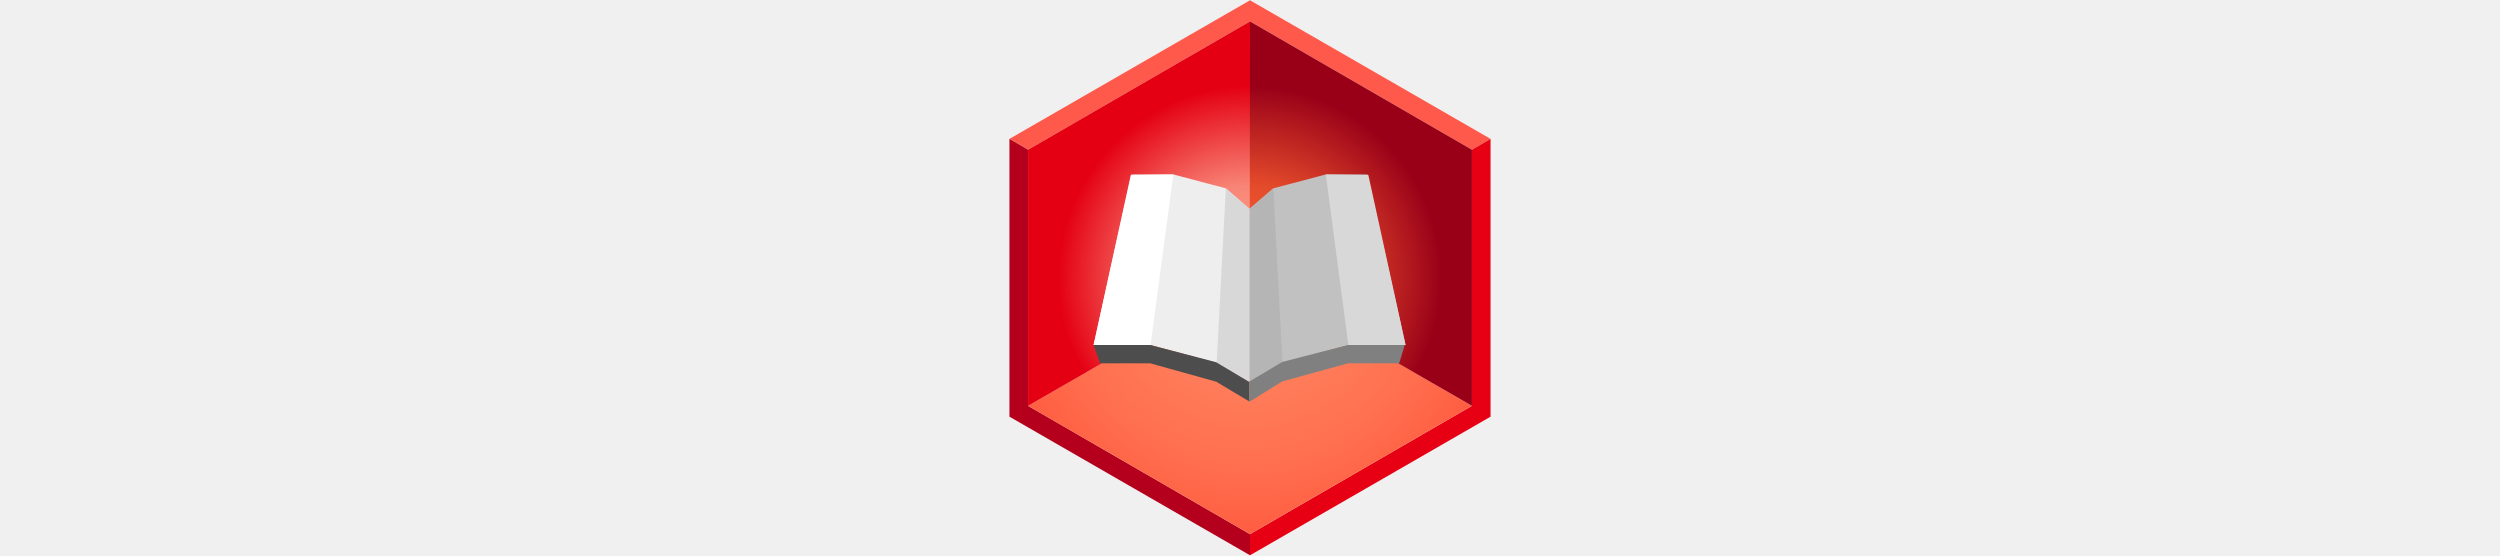
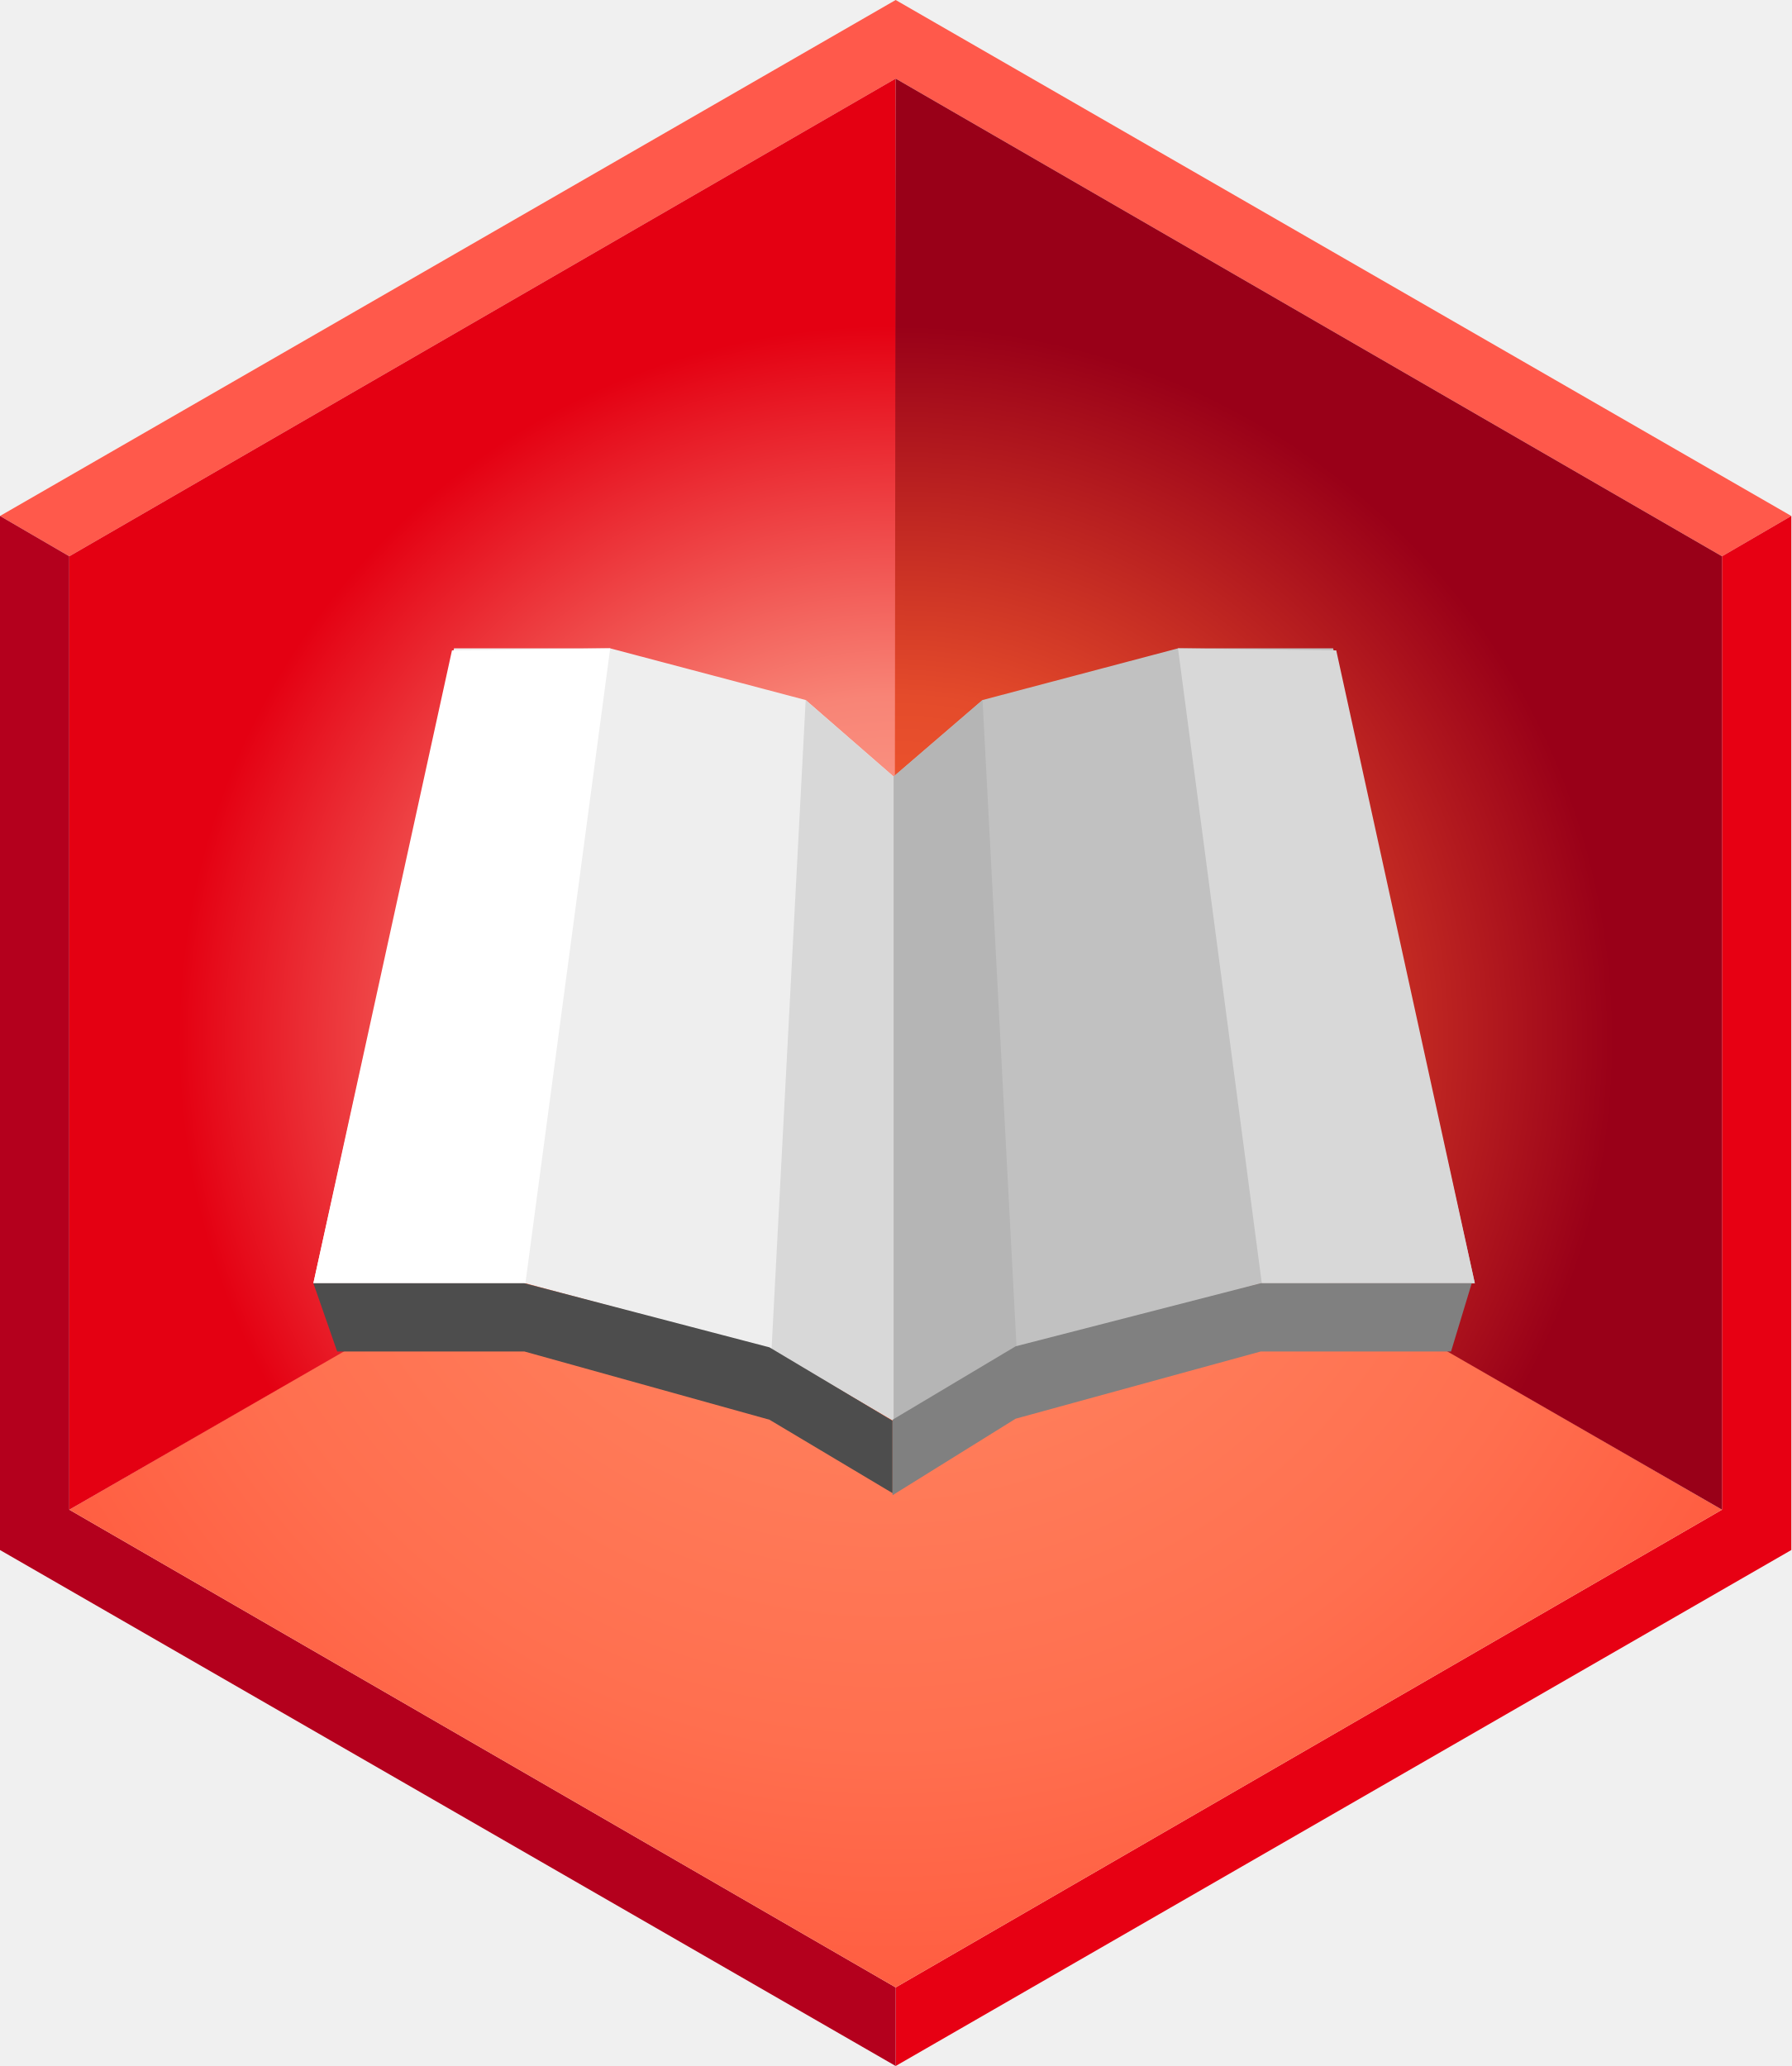
- <svg xmlns="http://www.w3.org/2000/svg" xmlns:xlink="http://www.w3.org/1999/xlink" version="1.1" id="Ebene_1" x="0px" y="0px" viewBox="0 0 900 200" style="enable-background:new 0 0 900 200;" xml:space="preserve">
-   <style type="text/css">
- 	.st0{fill-rule:evenodd;clip-rule:evenodd;fill:#FF594B;}
- 	.st1{fill-rule:evenodd;clip-rule:evenodd;fill:#E70013;}
- 	.st2{fill-rule:evenodd;clip-rule:evenodd;fill:#B4001D;}
- 	.st3{clip-path:url(#SVGID_2_);fill:url(#SVGID_3_);}
- 	.st4{clip-path:url(#SVGID_5_);fill:url(#SVGID_6_);}
- 	.st5{clip-path:url(#SVGID_8_);fill:url(#SVGID_9_);}
- 	.st6{fill-rule:evenodd;clip-rule:evenodd;fill:#EEEEEE;}
- 	.st7{fill-rule:evenodd;clip-rule:evenodd;fill:#C1C1C1;}
- 	.st8{fill-rule:evenodd;clip-rule:evenodd;fill:#D8D8D8;}
- 	.st9{fill-rule:evenodd;clip-rule:evenodd;fill:#FFFFFF;}
- 	.st10{fill-rule:evenodd;clip-rule:evenodd;fill:#B5B5B5;}
- 	.st11{fill-rule:evenodd;clip-rule:evenodd;fill:#4D4D4D;}
- 	.st12{fill-rule:evenodd;clip-rule:evenodd;fill:#808080;}
- </style>
-   <g>
-     <polygon class="st0" points="450,0.1 363.4,50 370.1,53.9 450,7.7 529.9,53.9 536.6,50  " />
-     <polyline class="st1" points="536.6,50 529.9,53.9 529.9,146.1 450,192.3 450,199.9 536.6,150  " />
-     <polyline class="st2" points="450,192.3 370.1,146.1 370.1,53.9 363.4,50 363.4,150 450,199.9  " />
-     <g>
-       <defs>
-         <polygon id="SVGID_1_" points="370.1,146.1 450,99.9 529.9,146.1 450,192.3    " />
-       </defs>
-       <clipPath id="SVGID_2_">
-         <use xlink:href="#SVGID_1_" style="overflow:visible;" />
-       </clipPath>
-       <radialGradient id="SVGID_3_" cx="-0.475" cy="200.701" r="0.12" gradientTransform="matrix(1330.22 0 0 1330.22 1081.8 -266875.156)" gradientUnits="userSpaceOnUse">
-         <stop offset="0" style="stop-color:#FF8E68" />
-         <stop offset="0.431" style="stop-color:#FF6F4F" />
-         <stop offset="1" style="stop-color:#FF2A18" />
-       </radialGradient>
-       <rect x="370.1" y="99.9" class="st3" width="159.8" height="92.4" />
-     </g>
-     <g>
-       <defs>
-         <polyline id="SVGID_4_" points="450.1,100 370.1,146.1 370.1,53.9 450,7.7    " />
-       </defs>
-       <clipPath id="SVGID_5_">
-         <use xlink:href="#SVGID_4_" style="overflow:visible;" />
-       </clipPath>
-       <radialGradient id="SVGID_6_" cx="-1.095" cy="201.632" r="0.12" gradientTransform="matrix(576 0 0 576 1080.8 -116040)" gradientUnits="userSpaceOnUse">
-         <stop offset="0" style="stop-color:#FFB39B" />
-         <stop offset="0.482" style="stop-color:#F88476" />
-         <stop offset="1" style="stop-color:#E40012" />
-       </radialGradient>
-       <rect x="370.1" y="7.7" class="st4" width="80" height="138.4" />
-     </g>
-     <g>
-       <defs>
-         <polygon id="SVGID_7_" points="450,7.7 529.9,53.9 529.9,146.1 449.9,100    " />
-       </defs>
-       <clipPath id="SVGID_8_">
-         <use xlink:href="#SVGID_7_" style="overflow:visible;" />
-       </clipPath>
-       <radialGradient id="SVGID_9_" cx="-1.095" cy="201.632" r="0.12" gradientTransform="matrix(576 0 0 576 1080.8 -116040)" gradientUnits="userSpaceOnUse">
-         <stop offset="0" style="stop-color:#FF6632" />
-         <stop offset="0.48" style="stop-color:#E44B2B" />
-         <stop offset="1" style="stop-color:#990018" />
-       </radialGradient>
-       <rect x="449.9" y="7.7" class="st5" width="80" height="138.4" />
-     </g>
-     <polygon class="st6" points="449.8,75.2 449.8,137.5 438,130.6 414.2,124.2 393.7,124.2 407.3,62.8 422.4,62.8 441.3,67.8  " />
-     <polygon class="st7" points="449.8,75.2 449.8,137.5 461.7,130.6 485.4,124.2 506,124.2 492.3,62.8 477.3,62.8 458.4,67.8  " />
-     <polygon class="st8" points="477.3,62.8 485.4,124.2 506,124.2 492.6,63  " />
-     <polygon class="st9" points="422.4,62.8 414.2,124.2 393.7,124.2 407.1,63  " />
-     <polygon class="st10" points="461.7,130.6 458.4,67.8 449.8,75.2 449.8,137.5  " />
-     <polygon class="st8" points="438,130.6 441.3,67.8 449.8,75.2 449.8,137.5  " />
-     <polygon class="st11" points="393.7,124.2 396,130.8 414.1,130.8 437.8,137.4 449.7,144.5 449.7,137.5 437.8,130.4 414.1,124.2     " />
-     <polygon class="st12" points="505.7,124.2 503.7,130.8 485.3,130.8 461.6,137.3 449.7,144.7 449.7,137.4 461.6,130.3 485.3,124.2     " />
+ <svg xmlns="http://www.w3.org/2000/svg" id="Ebene_1" viewBox="0 0 887.67 1024">
+   <defs>
+     <clipPath id="clippath">
+       <polygon points="34.34 748.27 443.84 511.49 853.33 748.27 443.84 985.05 34.34 748.27" fill="none" />
+     </clipPath>
+     <radialGradient id="Unbenannter_Verlauf_11" cx="-196.5" cy="822.99" fx="-196.5" fy="822.99" r=".62" gradientTransform="translate(261827.17 1095270.09) scale(1330.22 -1330.22)" gradientUnits="userSpaceOnUse">
+       <stop offset="0" stop-color="#ff8e68" />
+       <stop offset=".43" stop-color="#ff6f4f" />
+       <stop offset="1" stop-color="#ff2a18" />
+     </radialGradient>
+     <clipPath id="clippath-1">
+       <polyline points="444.35 512 34.34 748.27 34.34 275.73 443.84 38.95" fill="none" />
+     </clipPath>
+     <radialGradient id="Unbenannter_Verlauf_10" cx="-196.93" cy="821.65" fx="-196.93" fy="821.65" r=".62" gradientTransform="translate(113875.21 473784) scale(576 -576)" gradientUnits="userSpaceOnUse">
+       <stop offset="0" stop-color="#ffb39b" />
+       <stop offset=".48" stop-color="#f88476" />
+       <stop offset="1" stop-color="#e40012" />
+     </radialGradient>
+     <clipPath id="clippath-2">
+       <polygon points="443.84 38.95 853.33 275.73 853.33 748.27 443.32 512 443.84 38.95" fill="none" />
+     </clipPath>
+     <radialGradient id="Unbenannter_Verlauf_9" cx="-196.93" cy="821.65" fx="-196.93" fy="821.65" r=".62" gradientTransform="translate(113875.21 473784) scale(576 -576)" gradientUnits="userSpaceOnUse">
+       <stop offset="0" stop-color="#ff6632" />
+       <stop offset=".48" stop-color="#e44b2b" />
+       <stop offset="1" stop-color="#990018" />
+     </radialGradient>
+   </defs>
+   <polygon points="443.84 0 0 255.74 34.34 275.73 443.84 38.95 853.33 275.73 887.67 255.74 443.84 0" fill="#ff594b" fill-rule="evenodd" />
+   <polyline points="887.67 255.74 853.33 275.73 853.33 748.27 443.84 985.05 443.84 1024 887.67 768.26" fill="#e70013" fill-rule="evenodd" />
+   <polyline points="443.84 985.05 34.34 748.27 34.34 275.73 0 255.74 0 768.26 443.84 1024" fill="#b4001d" fill-rule="evenodd" />
+   <g clip-path="url(#clippath)">
+     <rect x="34.34" y="511.49" width="819" height="473.56" fill="url(#Unbenannter_Verlauf_11)" />
  </g>
+   <g clip-path="url(#clippath-1)">
+     <rect x="34.34" y="38.95" width="410.01" height="709.32" fill="url(#Unbenannter_Verlauf_10)" />
+   </g>
+   <g clip-path="url(#clippath-2)">
+     <rect x="443.32" y="38.95" width="410.01" height="709.32" fill="url(#Unbenannter_Verlauf_9)" />
+   </g>
+   <polygon points="442.81 384.9 442.81 704.19 382.33 668.83 260.36 636.03 155.29 636.03 224.99 321.35 302.38 321.35 399.25 346.97 442.81 384.9" fill="#eee" fill-rule="evenodd" />
+   <polygon points="442.81 384.9 442.81 704.19 503.8 668.83 625.27 636.03 730.84 636.03 660.63 321.35 583.75 321.35 486.89 346.97 442.81 384.9" fill="#c1c1c1" fill-rule="evenodd" />
+   <polygon points="583.75 321.35 625.27 636.03 730.84 636.03 662.17 322.37 583.75 321.35" fill="#d8d8d8" fill-rule="evenodd" />
+   <polygon points="302.38 321.35 260.36 636.03 155.29 636.03 223.97 322.37 302.38 321.35" fill="#fff" fill-rule="evenodd" />
+   <polygon points="503.8 668.83 486.89 346.97 442.81 384.9 442.81 704.19 503.8 668.83" fill="#b5b5b5" fill-rule="evenodd" />
+   <polygon points="382.33 668.83 399.25 346.97 442.81 384.9 442.81 704.19 382.33 668.83" fill="#d8d8d8" fill-rule="evenodd" />
+   <polygon points="155.29 636.03 167.08 669.85 259.84 669.85 381.31 703.68 442.3 740.07 442.3 704.19 381.31 667.8 259.84 636.03 155.29 636.03" fill="#4d4d4d" fill-rule="evenodd" />
+   <polygon points="729.31 636.03 719.06 669.85 624.75 669.85 503.29 703.17 442.3 741.09 442.3 703.68 503.29 667.29 624.75 636.03 729.31 636.03" fill="gray" fill-rule="evenodd" />
</svg>
